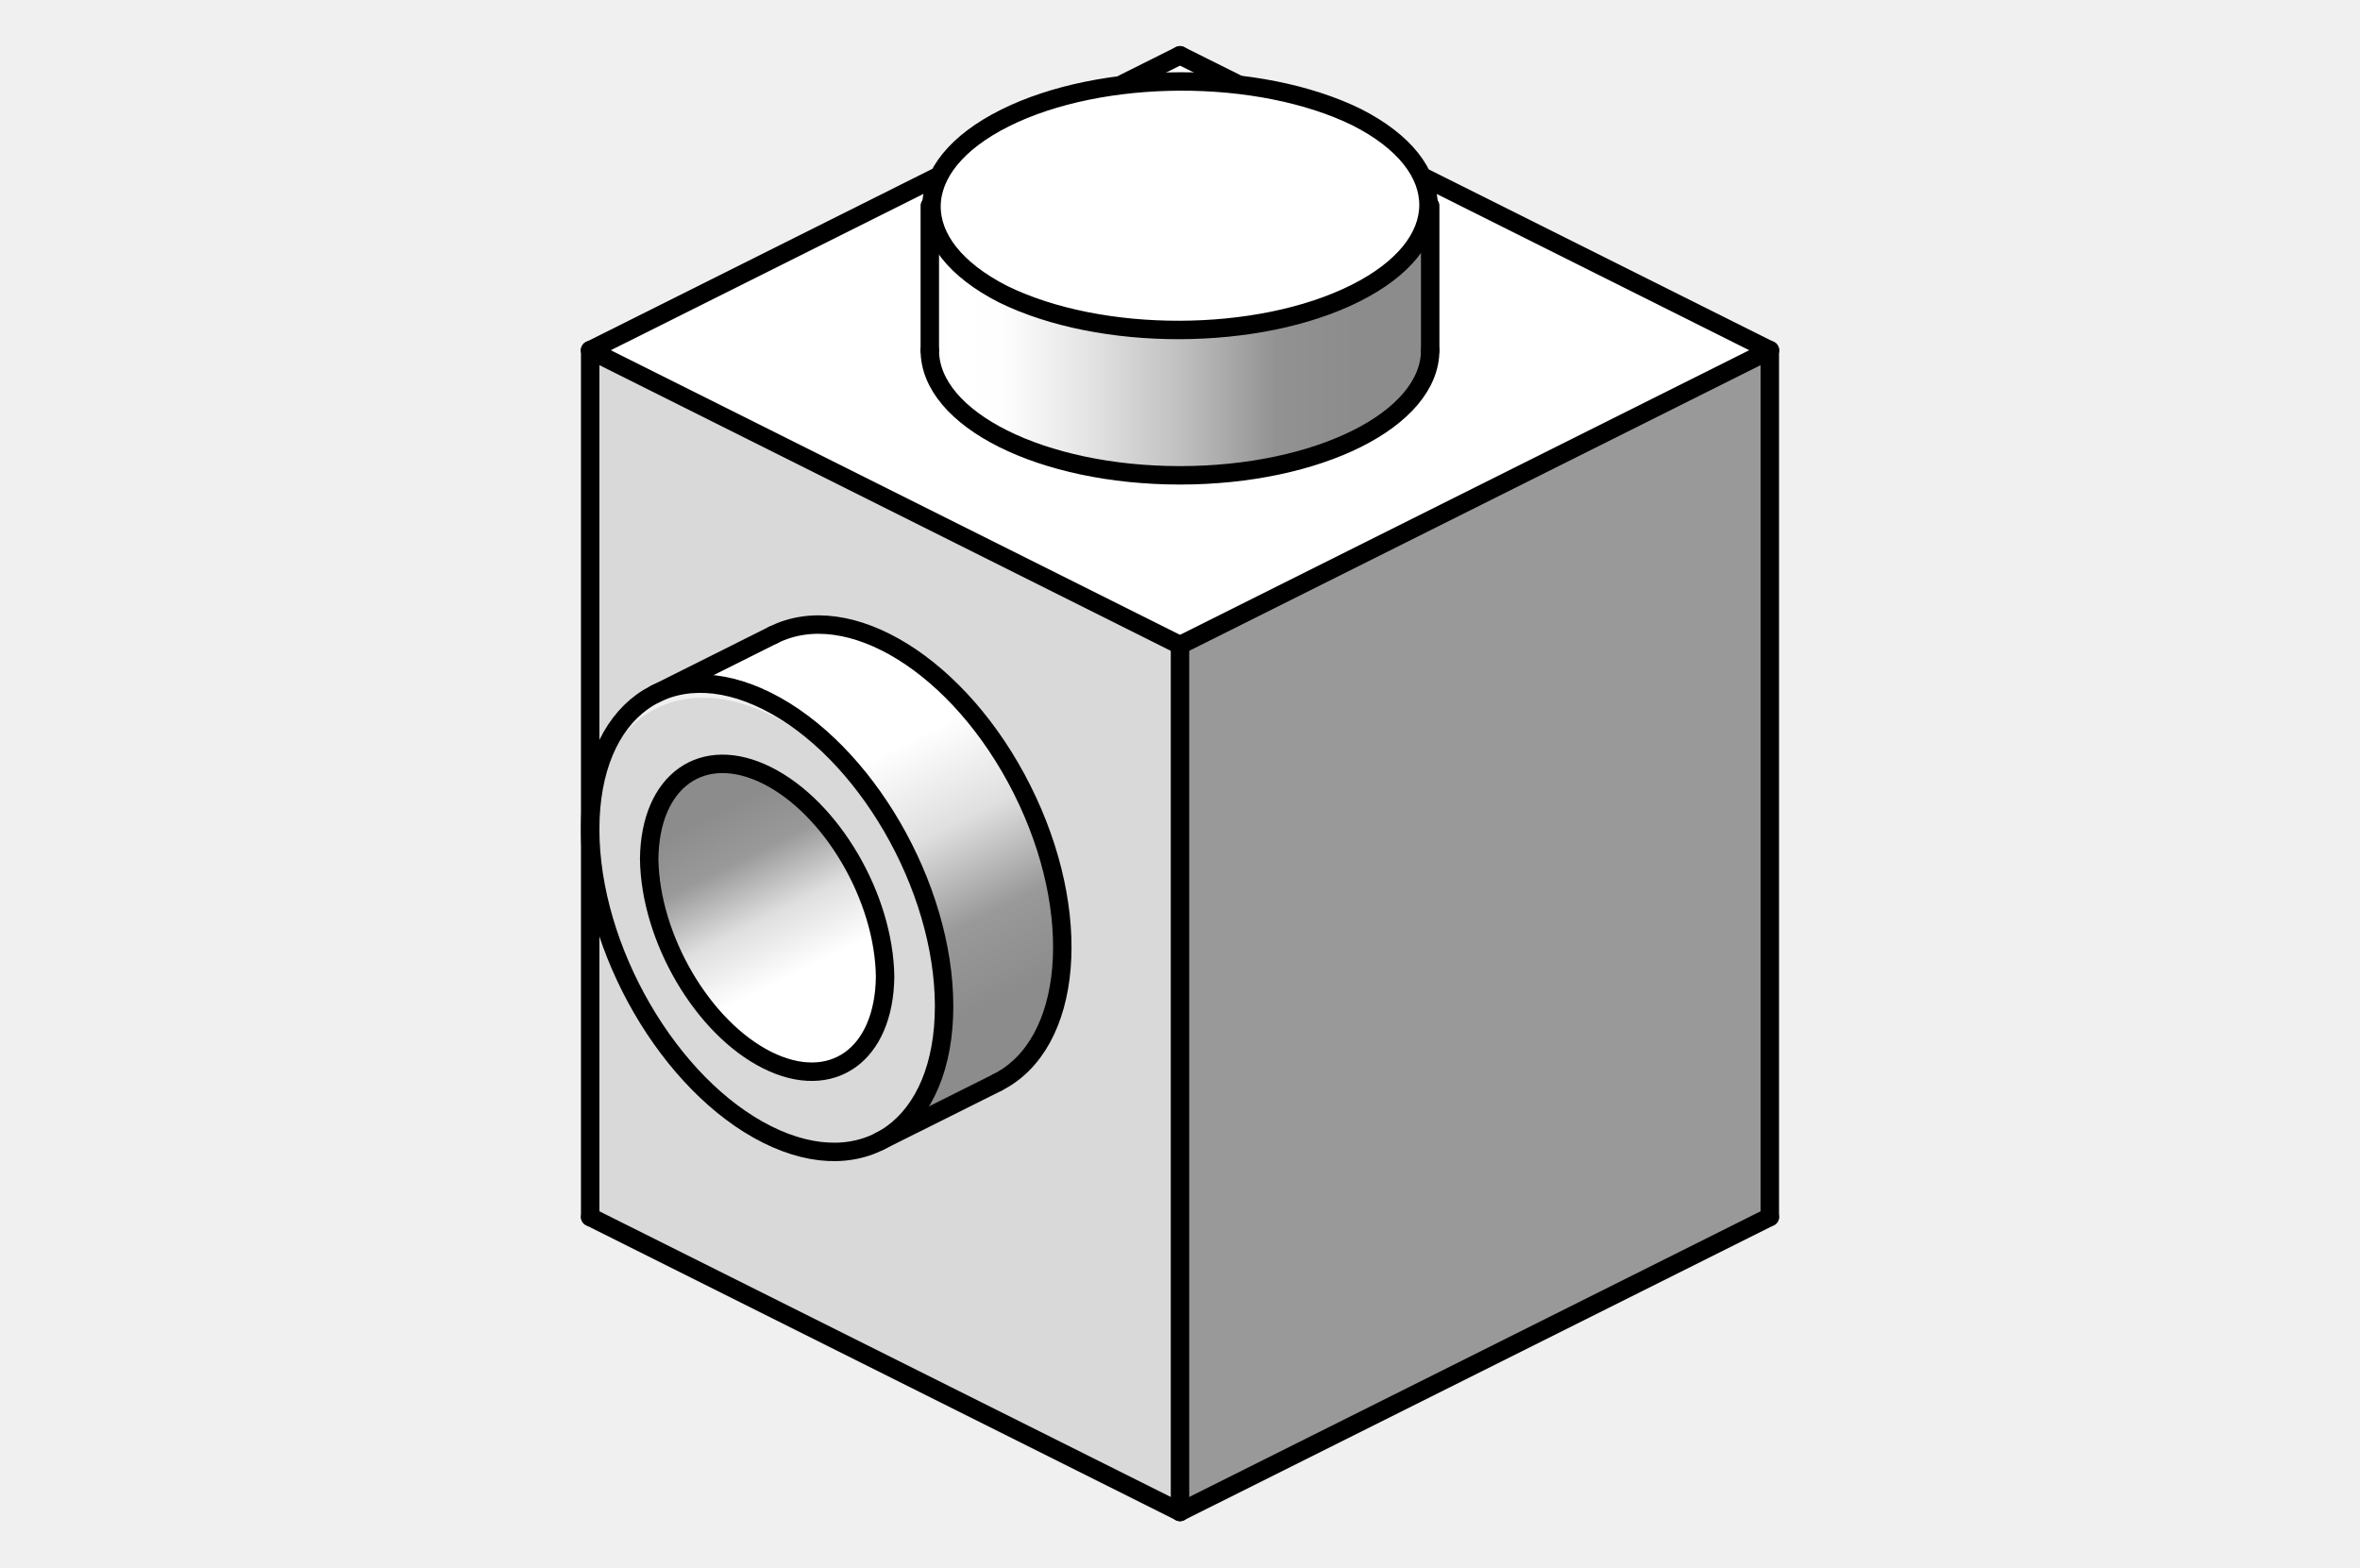
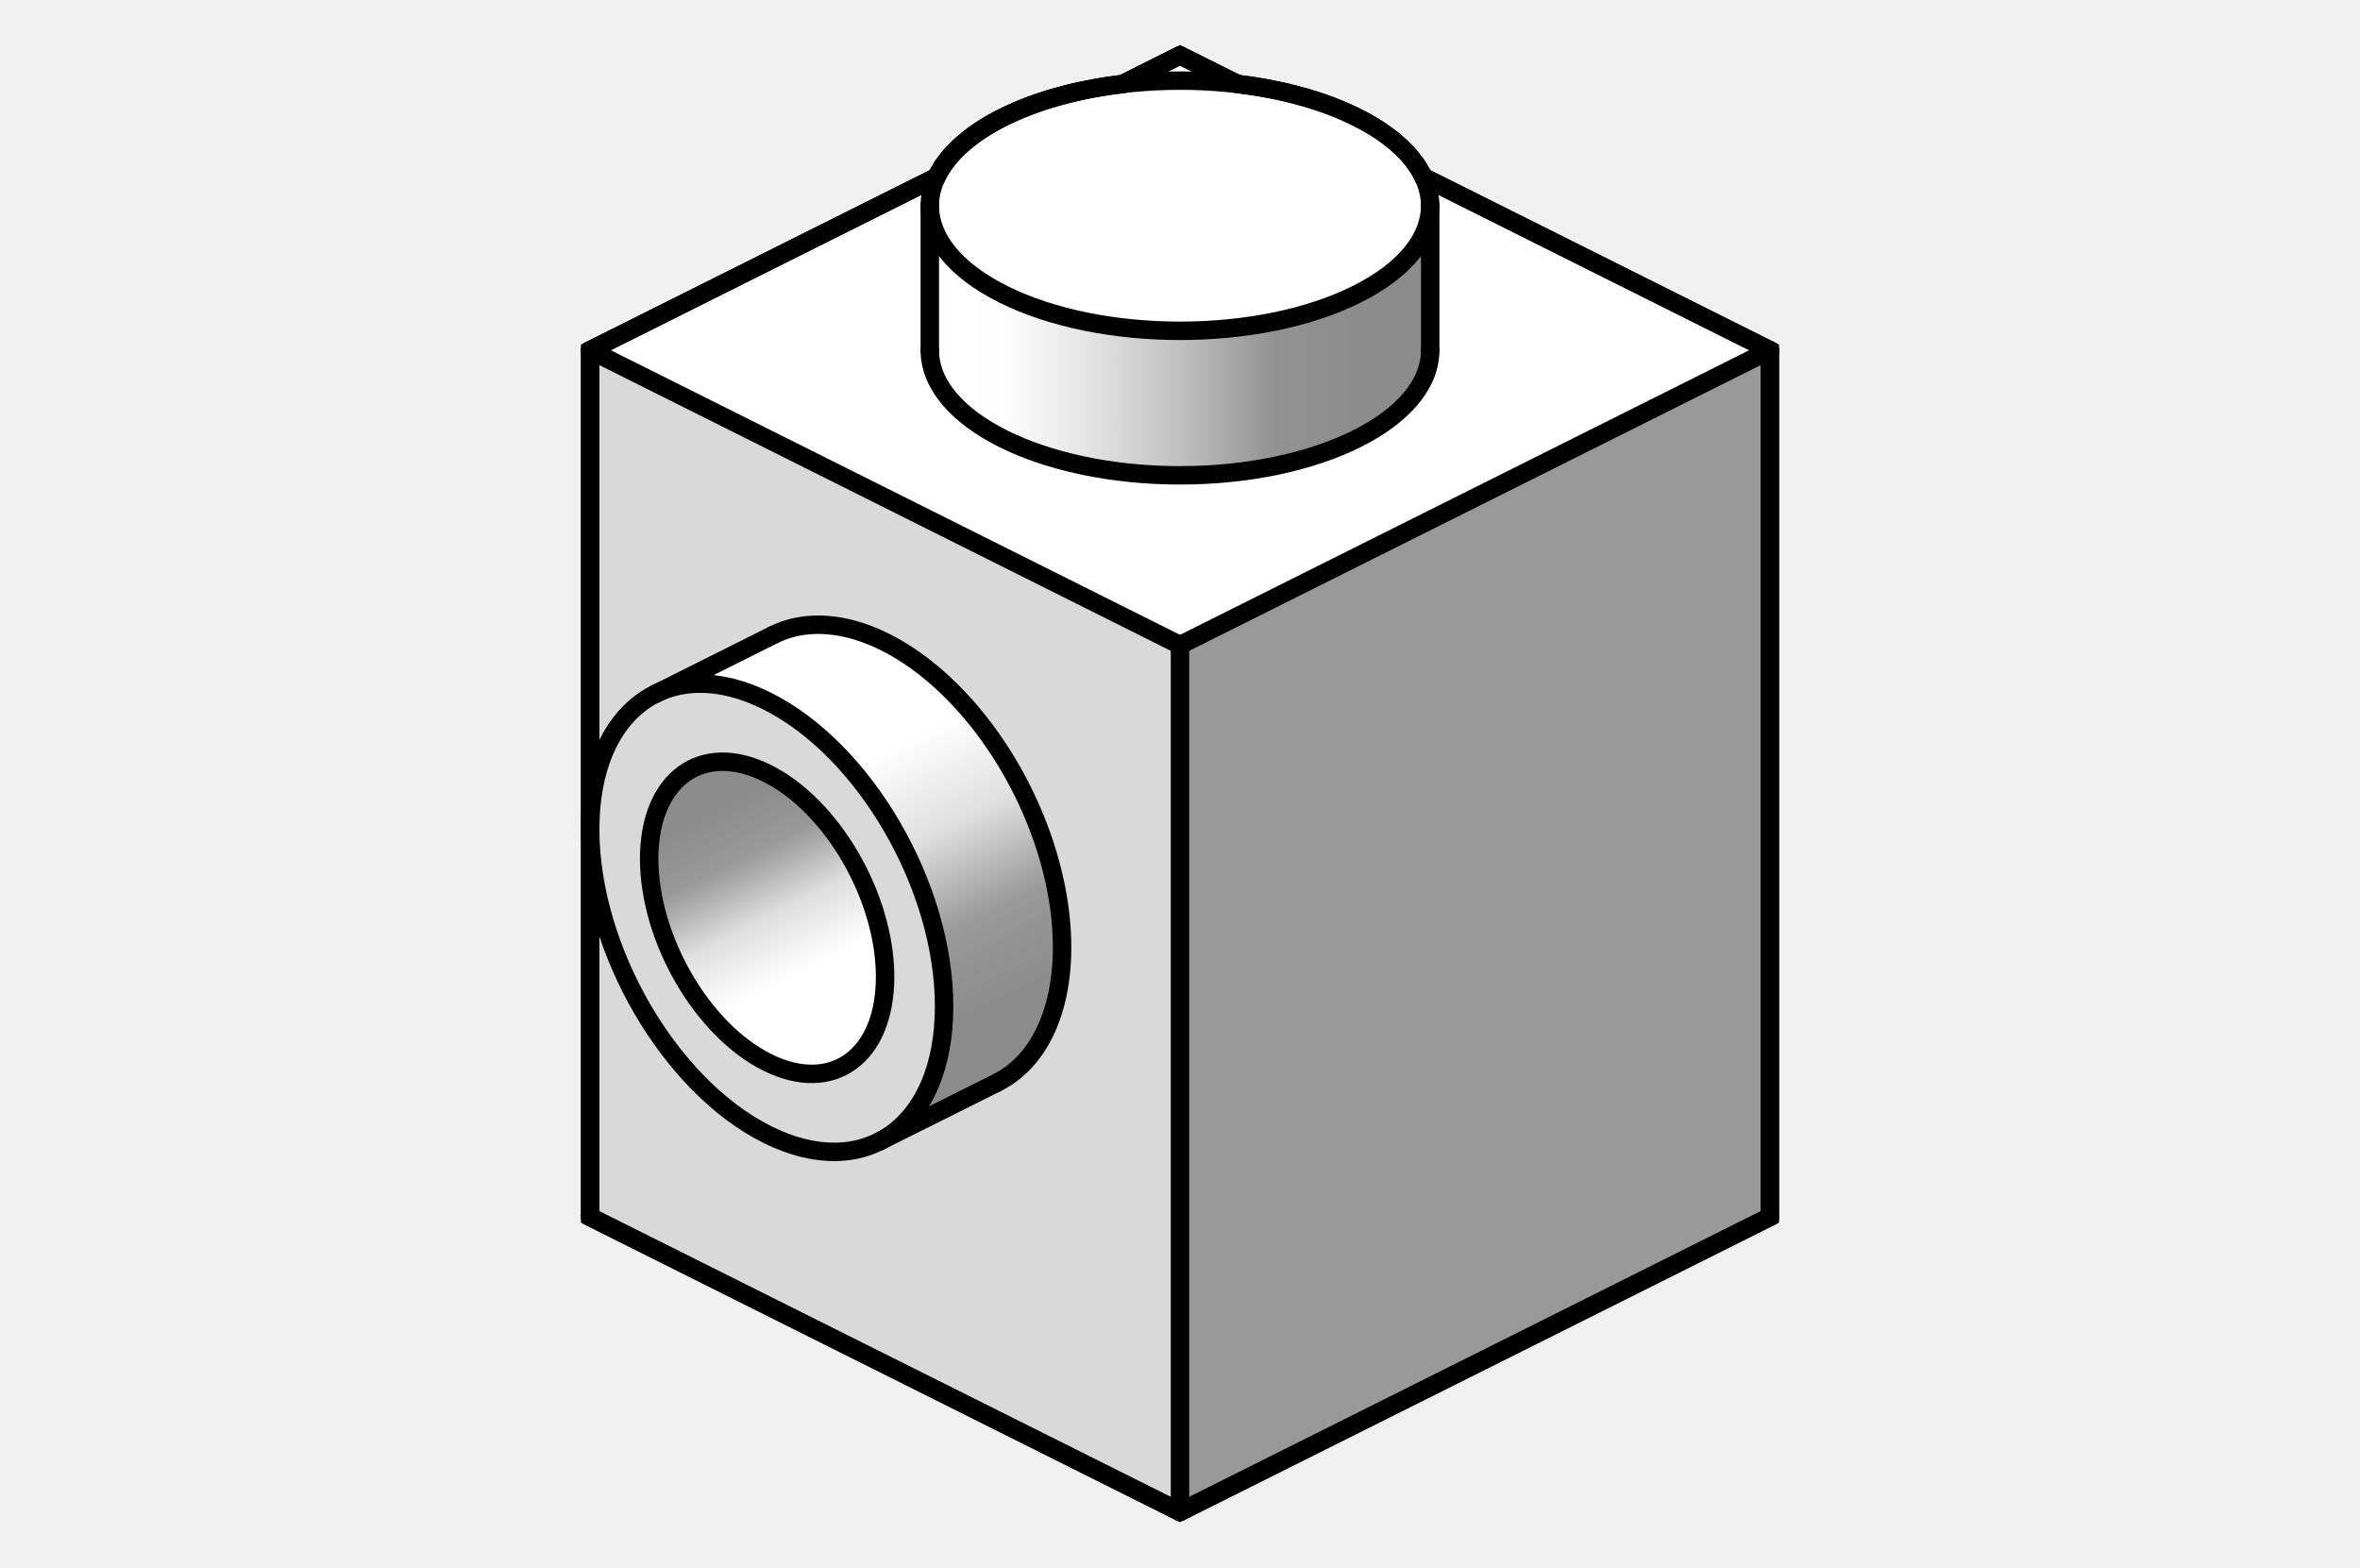
<svg xmlns="http://www.w3.org/2000/svg" viewBox="0 0 256 170" preserveAspectRatio="xMidYMid meet">
  <defs>
-     <linearGradient id="g5" gradientUnits="userSpaceOnUse" x1="104.10" y1="109.34" x2="87.92" y2="76.97">
+     <linearGradient id="g3" gradientUnits="userSpaceOnUse" x1="104.10" y1="109.34" x2="87.92" y2="76.97">
      <stop offset="-0.0%" stop-color="#ffffff" />
      <stop offset="3.8%" stop-color="#ffffff" />
      <stop offset="14.6%" stop-color="#ffffff" />
      <stop offset="30.9%" stop-color="#ffffff" />
      <stop offset="50.0%" stop-color="#dfdfdf" />
      <stop offset="69.1%" stop-color="#999999" />
      <stop offset="85.4%" stop-color="#8c8c8c" />
      <stop offset="96.2%" stop-color="#8c8c8c" />
      <stop offset="100.0%" stop-color="#8c8c8c" />
    </linearGradient>
-     <linearGradient id="g8" gradientUnits="userSpaceOnUse" x1="77.48" y1="72.08" x2="101.75" y2="120.63">
+     <linearGradient id="g5" gradientUnits="userSpaceOnUse" x1="77.48" y1="72.08" x2="101.75" y2="120.63">
      <stop offset="0.0%" stop-color="#ffffff" />
      <stop offset="3.8%" stop-color="#ffffff" />
      <stop offset="14.6%" stop-color="#ffffff" />
      <stop offset="30.9%" stop-color="#ffffff" />
      <stop offset="50.0%" stop-color="#dfdfdf" />
      <stop offset="69.1%" stop-color="#999999" />
      <stop offset="85.4%" stop-color="#8c8c8c" />
      <stop offset="96.2%" stop-color="#8c8c8c" />
      <stop offset="100.0%" stop-color="#8c8c8c" />
    </linearGradient>
-     <linearGradient id="g9" gradientUnits="userSpaceOnUse" x1="100.86" y1="30.15" x2="155.14" y2="30.15">
+     <linearGradient id="g6" gradientUnits="userSpaceOnUse" x1="100.86" y1="30.15" x2="155.14" y2="30.15">
      <stop offset="0.0%" stop-color="#f9f9f9" />
      <stop offset="3.8%" stop-color="#ffffff" />
      <stop offset="14.6%" stop-color="#fefefe" />
      <stop offset="30.9%" stop-color="#e5e5e5" />
      <stop offset="50.0%" stop-color="#c0c0c0" />
      <stop offset="69.1%" stop-color="#929292" />
      <stop offset="85.4%" stop-color="#8c8c8c" />
      <stop offset="96.2%" stop-color="#8c8c8c" />
      <stop offset="100.0%" stop-color="#8c8c8c" />
    </linearGradient>
  </defs>
  <g stroke-linejoin="round">
-     <path d="M 64.02 89.96 L 64.02 132.01 L 128.00 164.00 L 128.00 69.98 L 64.02 37.99 L 64.02 89.96 Z M 71.08 75.28 L 76.82 72.41 L 76.82 60.06 L 115.20 79.25 L 115.20 102.75 L 115.20 126.26 L 102.85 120.08 L 95.36 123.83 A 27.14 16.62 -116.57 0 1 68.06 106.38 A 27.14 16.62 -116.57 0 1 71.08 75.28 Z" fill="#d9d9d9" fill-rule="evenodd" stroke="#d9d9d9" stroke-width="0.8" />
+     <path d="M 64.02 132.01 L 128.00 164.00 L 128.00 69.98 L 64.02 37.99 L 64.02 89.96 L 64.02 132.01 Z M 71.08 75.28 L 76.82 72.41 L 76.92 72.36 L 77.27 72.19 L 77.95 71.84 L 79.04 71.30 L 80.54 70.55 L 82.37 69.63 L 83.87 68.88 A 27.14 16.62 -116.57 0 1 110.44 84.88 A 27.14 16.62 -116.57 0 1 108.67 117.16 A 27.14 16.62 -116.57 0 1 107.70 117.66 L 105.91 118.56 L 104.47 119.28 L 103.51 119.76 L 103.00 120.01 L 102.85 120.08 L 95.36 123.83 A 27.14 16.62 -116.57 0 1 68.85 107.96 A 27.14 16.62 -116.57 0 1 70.29 75.74 A 27.14 16.62 -116.57 0 1 71.08 75.28 Z" fill="#d9d9d9" fill-rule="evenodd" stroke="#d9d9d9" stroke-width="0.8" />
    <path d="M 191.98 37.99 L 128.00 69.98 L 128.00 164.00 L 191.98 132.01 L 191.98 37.99 Z" fill="#999999" fill-rule="evenodd" stroke="#999999" stroke-width="0.8" />
-     <path d="M 76.82 72.41 L 76.92 72.36 L 77.27 72.19 L 77.95 71.84 L 79.04 71.30 L 80.54 70.55 L 82.37 69.63 L 83.87 68.88 A 27.14 16.62 -116.57 0 1 96.01 69.65 L 76.82 60.06 L 76.82 72.41 Z" fill="#d9d9d9" fill-rule="evenodd" stroke="#d9d9d9" stroke-width="0.8" />
-     <path d="M 107.70 117.66 L 105.91 118.56 L 104.47 119.27 L 103.51 119.75 L 103.51 119.75 L 103.00 120.01 L 102.85 120.08 L 115.20 126.26 L 115.20 102.75 A 27.14 16.62 -116.57 0 1 107.70 117.66 Z" fill="#d9d9d9" fill-rule="evenodd" stroke="#d9d9d9" stroke-width="0.8" />
-     <path d="M 134.22 9.11 L 128.00 6.00 L 121.76 9.12 A 27.14 13.57 180.00 0 1 134.22 9.11 Z M 100.86 37.99 L 100.86 22.32 A 27.14 13.57 180.00 0 1 101.59 19.20 L 64.02 37.99 L 128.00 69.98 L 191.98 37.99 L 154.41 19.21 A 27.14 13.57 180.00 0 1 155.14 22.32 L 155.14 37.99 A 27.14 13.57 180.00 0 1 100.86 37.99 Z" fill="#ffffff" fill-rule="evenodd" stroke="#ffffff" stroke-width="0.8" />
-     <path d="M 76.82 82.79 L 76.82 82.79 A 18.10 11.08 -116.57 0 0 89.95 116.23 A 18.10 11.08 -116.57 0 0 76.82 82.79 Z" fill="url(#g5)" fill-rule="evenodd" stroke="url(#g5)" stroke-width="0.8" />
-     <path d="M 102.07 104.69 A 27.14 16.62 -116.57 0 0 64.62 96.06 A 27.14 16.62 -116.57 0 0 102.07 104.69 Z M 95.76 108.93 A 18.10 11.08 -116.57 0 1 70.82 89.49 A 18.10 11.08 -116.57 0 1 95.76 108.93 Z" fill="#d9d9d9" fill-rule="evenodd" stroke="#d9d9d9" stroke-width="0.8" />
-     <path d="M 115.20 102.75 L 115.20 79.25 L 96.02 69.65 A 27.14 16.62 -116.57 0 1 115.20 102.75 Z" fill="#d9d9d9" fill-rule="evenodd" stroke="#d9d9d9" stroke-width="0.8" />
-     <path d="M 95.36 123.83 L 108.15 117.44 A 27.14 16.62 -116.57 0 0 83.87 68.88 L 71.08 75.28 A 27.14 16.62 -116.57 0 1 95.36 123.83 Z" fill="url(#g8)" fill-rule="evenodd" stroke="url(#g8)" stroke-width="0.8" />
-     <path d="M 155.14 37.99 L 155.14 22.32 A 27.14 13.57 180.00 0 1 127.80 35.88 A 27.14 13.57 180.00 0 1 100.86 22.32 L 100.86 37.99 A 27.14 13.57 180.00 0 0 155.14 37.99 Z" fill="url(#g9)" fill-rule="evenodd" stroke="url(#g9)" stroke-width="0.8" />
-     <path d="M 115.32 34.32 A 27.14 13.57 180.00 0 0 139.47 10.02 A 27.14 13.57 180.00 0 0 115.32 34.32 Z" fill="#ffffff" fill-rule="evenodd" stroke="#ffffff" stroke-width="0.8" />
+     <path d="M 134.22 9.11 L 128.00 6.00 L 121.76 9.12 A 27.14 13.57 180.00 0 1 134.22 9.11 Z M 100.86 37.99 L 100.86 22.32 A 27.14 13.57 180.00 0 1 101.59 19.20 L 64.02 37.99 L 128.00 69.98 L 191.98 37.99 L 154.41 19.21 A 27.14 13.57 180.00 0 1 155.14 22.32 L 155.14 37.99 A 27.14 13.57 180.00 0 1 128.00 51.55 A 27.14 13.57 180.00 0 1 100.86 37.99 Z" fill="#ffffff" fill-rule="evenodd" stroke="#ffffff" stroke-width="0.8" />
+     <path d="M 76.82 82.79 L 76.82 82.79 A 18.10 11.08 -116.57 0 0 71.78 100.84 A 18.10 11.08 -116.57 0 0 88.90 116.43 A 18.10 11.08 -116.57 0 0 94.99 99.32 A 18.10 11.08 -116.57 0 0 78.96 82.66 A 18.10 11.08 -116.57 0 0 76.82 82.79 Z" fill="url(#g3)" fill-rule="evenodd" stroke="url(#g3)" stroke-width="0.8" />
+     <path d="M 102.07 104.69 A 27.14 16.62 -116.57 0 0 80.59 74.97 A 27.14 16.62 -116.57 0 0 64.05 91.14 A 27.14 16.62 -116.57 0 0 82.74 122.82 A 27.14 16.62 -116.57 0 0 102.32 111.27 A 27.14 16.62 -116.57 0 0 102.07 104.69 Z M 95.76 108.93 A 18.10 11.08 -116.57 0 1 81.63 114.31 A 18.10 11.08 -116.57 0 1 70.44 92.39 A 18.10 11.08 -116.57 0 1 82.90 83.73 A 18.10 11.08 -116.57 0 1 95.95 104.36 A 18.10 11.08 -116.57 0 1 95.76 108.93 Z" fill="#d9d9d9" fill-rule="evenodd" stroke="#d9d9d9" stroke-width="0.8" />
+     <path d="M 95.36 123.83 L 108.15 117.44 A 27.14 16.62 -116.57 0 0 111.30 86.60 A 27.14 16.62 -116.57 0 0 84.86 68.47 A 27.14 16.62 -116.57 0 0 83.87 68.88 L 71.08 75.28 A 27.14 16.62 -116.57 0 1 97.58 91.15 A 27.14 16.62 -116.57 0 1 96.51 123.16 A 27.14 16.62 -116.57 0 1 95.36 123.83 Z" fill="url(#g5)" fill-rule="evenodd" stroke="url(#g5)" stroke-width="0.8" />
+     <path d="M 155.14 37.99 L 155.14 22.32 A 27.14 13.57 180.00 0 1 128.34 35.89 A 27.14 13.57 180.00 0 1 100.94 23.41 A 27.14 13.57 180.00 0 1 100.86 22.32 L 100.86 37.99 A 27.14 13.57 180.00 0 0 126.91 51.55 A 27.14 13.57 180.00 0 0 155.06 39.08 A 27.14 13.57 180.00 0 0 155.14 37.99 Z" fill="url(#g6)" fill-rule="evenodd" stroke="url(#g6)" stroke-width="0.8" />
+     <path d="M 115.32 34.32 A 27.14 13.57 180.00 0 0 150.98 29.54 A 27.14 13.57 180.00 0 0 144.12 11.40 A 27.14 13.57 180.00 0 0 107.43 13.46 A 27.14 13.57 180.00 0 0 108.81 31.91 A 27.14 13.57 180.00 0 0 115.32 34.32 Z" fill="#ffffff" fill-rule="evenodd" stroke="#ffffff" stroke-width="0.8" />
  </g>
-   <g stroke="black" fill="none" stroke-linecap="round">
+   <defs>
+     <clipPath id="sclip">
+       <path d="M 100.83 18.47 L 63.02 37.37 L 63.02 132.63 L 128.00 165.12 L 192.98 132.63 L 192.98 37.37 L 155.16 18.46 L 154.89 18.01 L 154.67 17.61 L 154.62 17.54 L 154.58 17.46 L 154.50 17.35 L 154.44 17.26 L 154.22 16.99 L 154.05 16.77 L 153.78 16.41 L 153.76 16.38 L 153.74 16.35 L 153.49 16.09 L 153.33 15.90 L 153.09 15.66 L 152.80 15.37 L 152.78 15.33 L 152.72 15.28 L 152.71 15.27 L 152.67 15.24 L 152.60 15.18 L 152.25 14.88 L 151.98 14.62 L 151.79 14.47 L 151.56 14.28 L 151.51 14.24 L 151.46 14.20 L 151.03 13.89 L 150.69 13.65 L 150.40 13.43 L 150.33 13.38 L 150.25 13.33 L 150.14 13.26 L 150.05 13.20 L 149.50 12.87 L 148.81 12.45 L 148.70 12.39 L 148.61 12.34 L 148.56 12.31 L 148.48 12.26 L 147.91 11.98 L 147.24 11.63 L 146.97 11.51 L 146.76 11.41 L 146.70 11.38 L 146.63 11.34 L 146.22 11.18 L 145.54 10.88 L 145.22 10.76 L 144.92 10.63 L 144.66 10.54 L 144.47 10.46 L 144.16 10.36 L 143.75 10.20 L 143.32 10.07 L 142.96 9.94 L 142.50 9.81 L 142.15 9.69 L 142.00 9.65 L 141.85 9.60 L 141.35 9.47 L 140.89 9.34 L 140.39 9.22 L 139.87 9.08 L 139.78 9.06 L 139.70 9.04 L 139.26 8.95 L 139.25 8.95 L 138.73 8.83 L 138.28 8.75 L 137.81 8.64 L 137.44 8.58 L 137.14 8.52 L 136.83 8.48 L 136.49 8.41 L 136.10 8.36 L 135.70 8.29 L 134.97 8.20 L 134.51 8.13 L 128.00 4.88 L 121.47 8.15 L 121.42 8.15 L 120.84 8.22 L 120.60 8.26 L 120.31 8.29 L 120.20 8.31 L 120.08 8.32 L 119.33 8.45 L 118.41 8.61 L 118.22 8.64 L 118.18 8.65 L 118.17 8.65 L 118.00 8.69 L 117.82 8.72 L 117.12 8.87 L 116.13 9.08 L 115.90 9.14 L 115.81 9.17 L 115.68 9.19 L 115.66 9.20 L 115.64 9.20 L 114.96 9.39 L 114.15 9.60 L 113.85 9.70 L 113.55 9.78 L 113.40 9.83 L 113.26 9.87 L 112.86 10.01 L 112.25 10.20 L 111.89 10.34 L 111.56 10.45 L 111.25 10.57 L 110.98 10.67 L 110.75 10.77 L 110.45 10.88 L 110.06 11.05 L 109.68 11.21 L 109.27 11.40 L 109.16 11.45 L 108.87 11.58 L 108.82 11.60 L 108.76 11.63 L 108.34 11.85 L 107.94 12.04 L 107.58 12.24 L 107.19 12.45 L 107.05 12.53 L 106.92 12.60 L 106.67 12.76 L 106.33 12.96 L 106.06 13.14 L 105.75 13.33 L 105.43 13.56 L 105.18 13.72 L 105.05 13.83 L 104.87 13.95 L 104.67 14.11 L 104.44 14.28 L 103.97 14.69 L 103.97 14.69 L 103.95 14.70 L 103.66 14.93 L 103.63 14.96 L 103.58 15.00 L 103.44 15.14 L 103.27 15.29 L 102.81 15.77 L 102.47 16.12 L 102.42 16.18 L 102.36 16.24 L 102.32 16.29 L 102.27 16.35 L 101.84 16.91 L 101.53 17.31 L 101.48 17.38 L 101.42 17.46 L 101.37 17.54 L 101.32 17.61 L 101.17 17.91 L 101.02 18.15 Z" clip-rule="evenodd" />
+     </clipPath>
+   </defs>
+   <g stroke="black" fill="none" stroke-linecap="round" clip-path="url(#sclip)">
+     <path d="M 134.22 9.11 L 128.00 6.00 L 121.76 9.12 A 27.14 13.57 180.00 0 0 101.59 19.20 L 64.02 37.99 L 64.02 132.01 L 128.00 164.00 L 191.98 132.01 L 191.98 37.99 L 154.41 19.21 A 27.14 13.57 180.00 0 0 134.22 9.11 Z" stroke-width="2.00" stroke-linejoin="miter" stroke-miterlimit="5" />
    <line x1="95.36" y1="123.83" x2="108.15" y2="117.44" stroke-width="2.00" />
    <line x1="71.08" y1="75.28" x2="83.87" y2="68.88" stroke-width="2.00" />
    <line x1="155.14" y1="22.32" x2="155.14" y2="37.99" stroke-width="2.00" />
    <line x1="100.86" y1="22.32" x2="100.86" y2="37.99" stroke-width="2.00" />
    <line x1="128.00" y1="6.00" x2="134.15" y2="9.07" stroke-width="2.00" />
    <line x1="154.54" y1="19.27" x2="191.98" y2="37.99" stroke-width="2.00" />
    <line x1="128.00" y1="69.98" x2="191.98" y2="37.99" stroke-width="2.00" />
    <line x1="64.02" y1="37.99" x2="128.00" y2="69.98" stroke-width="2.00" />
    <line x1="64.02" y1="37.99" x2="101.46" y2="19.27" stroke-width="2.00" />
    <line x1="121.85" y1="9.07" x2="128.00" y2="6.00" stroke-width="2.00" />
    <line x1="128.00" y1="164.00" x2="191.98" y2="132.01" stroke-width="2.00" />
    <line x1="64.02" y1="132.01" x2="128.00" y2="164.00" stroke-width="2.00" />
    <line x1="191.98" y1="37.99" x2="191.98" y2="132.01" stroke-width="2.00" />
    <line x1="64.02" y1="37.99" x2="64.02" y2="132.01" stroke-width="2.00" />
    <line x1="128.00" y1="69.98" x2="128.00" y2="164.00" stroke-width="2.00" />
-     <path d="M 83.86 68.89 A 27.14 16.62 -116.57 0 1 108.22 117.40" stroke-width="2.00" />
-     <path d="M 96.01 105.95 A 18.10 11.08 -116.57 0 1 70.42 93.16 A 18.10 11.08 -116.57 0 1 96.01 105.95" stroke-width="2.00" />
-     <path d="M 102.41 109.15 A 27.14 16.62 -116.57 0 1 64.02 89.96 A 27.14 16.62 -116.57 0 1 102.41 109.15" stroke-width="2.00" />
-     <path d="M 155.14 37.99 A 27.14 13.57 180.00 0 1 100.86 37.99" stroke-width="2.00" />
-     <path d="M 108.81 31.91 A 27.14 13.57 180.00 0 0 147.19 12.72 A 27.14 13.57 180.00 0 0 108.81 31.91" stroke-width="2.00" />
+     <path d="M 83.87 68.88 A 27.14 16.62 -116.57 0 1 102.82 74.58 A 27.14 16.62 -116.57 0 1 114.96 98.86 A 27.14 16.62 -116.57 0 1 108.15 117.44" stroke-width="2.00" />
+     <path d="M 96.01 105.95 A 18.10 11.08 -116.57 0 1 83.22 115.23 A 18.10 11.08 -116.57 0 1 70.42 93.16 A 18.10 11.08 -116.57 0 1 83.22 83.89 A 18.10 11.08 -116.57 0 1 96.01 105.95" stroke-width="2.00" />
+     <path d="M 102.41 109.15 A 27.14 16.62 -116.57 0 1 83.22 123.06 A 27.14 16.62 -116.57 0 1 64.02 89.96 A 27.14 16.62 -116.57 0 1 83.22 76.05 A 27.14 16.62 -116.57 0 1 102.41 109.15" stroke-width="2.00" />
+     <path d="M 155.14 37.99 A 27.14 13.57 180.00 0 1 128.00 51.56 A 27.14 13.57 180.00 0 1 100.86 37.99" stroke-width="2.00" />
+     <path d="M 108.81 31.91 A 27.14 13.57 180.00 0 0 147.19 31.91 A 27.14 13.57 180.00 0 0 147.19 12.72 A 27.14 13.57 180.00 0 0 108.81 12.72 A 27.14 13.57 180.00 0 0 108.81 31.91" stroke-width="2.00" />
  </g>
</svg>
